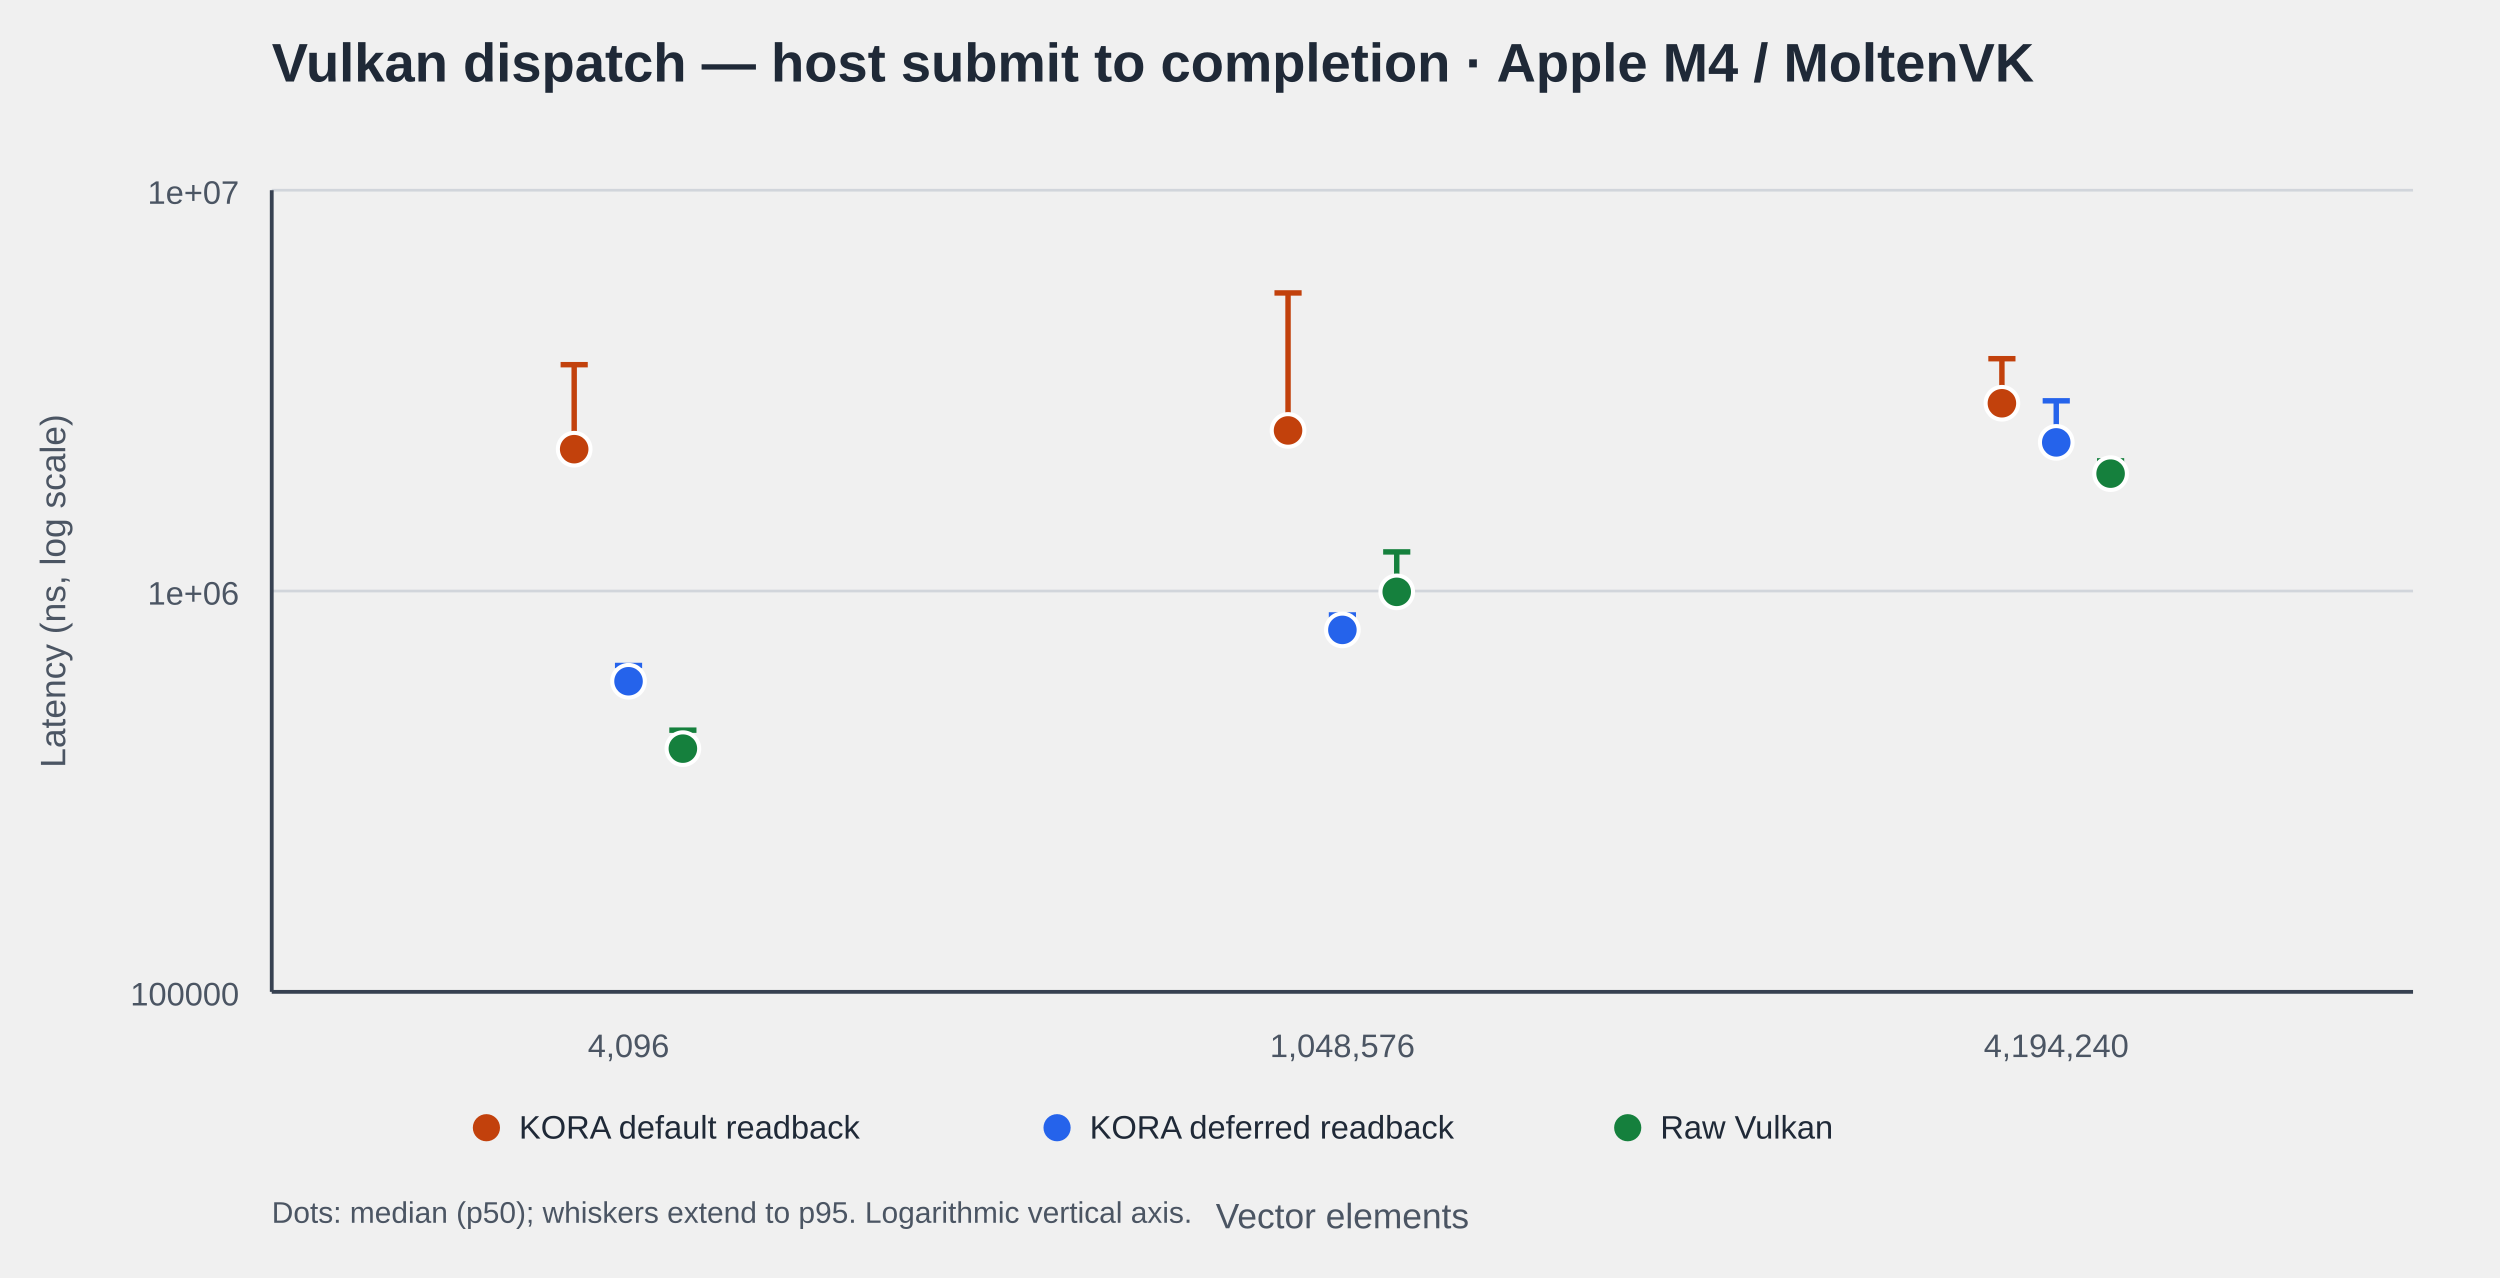
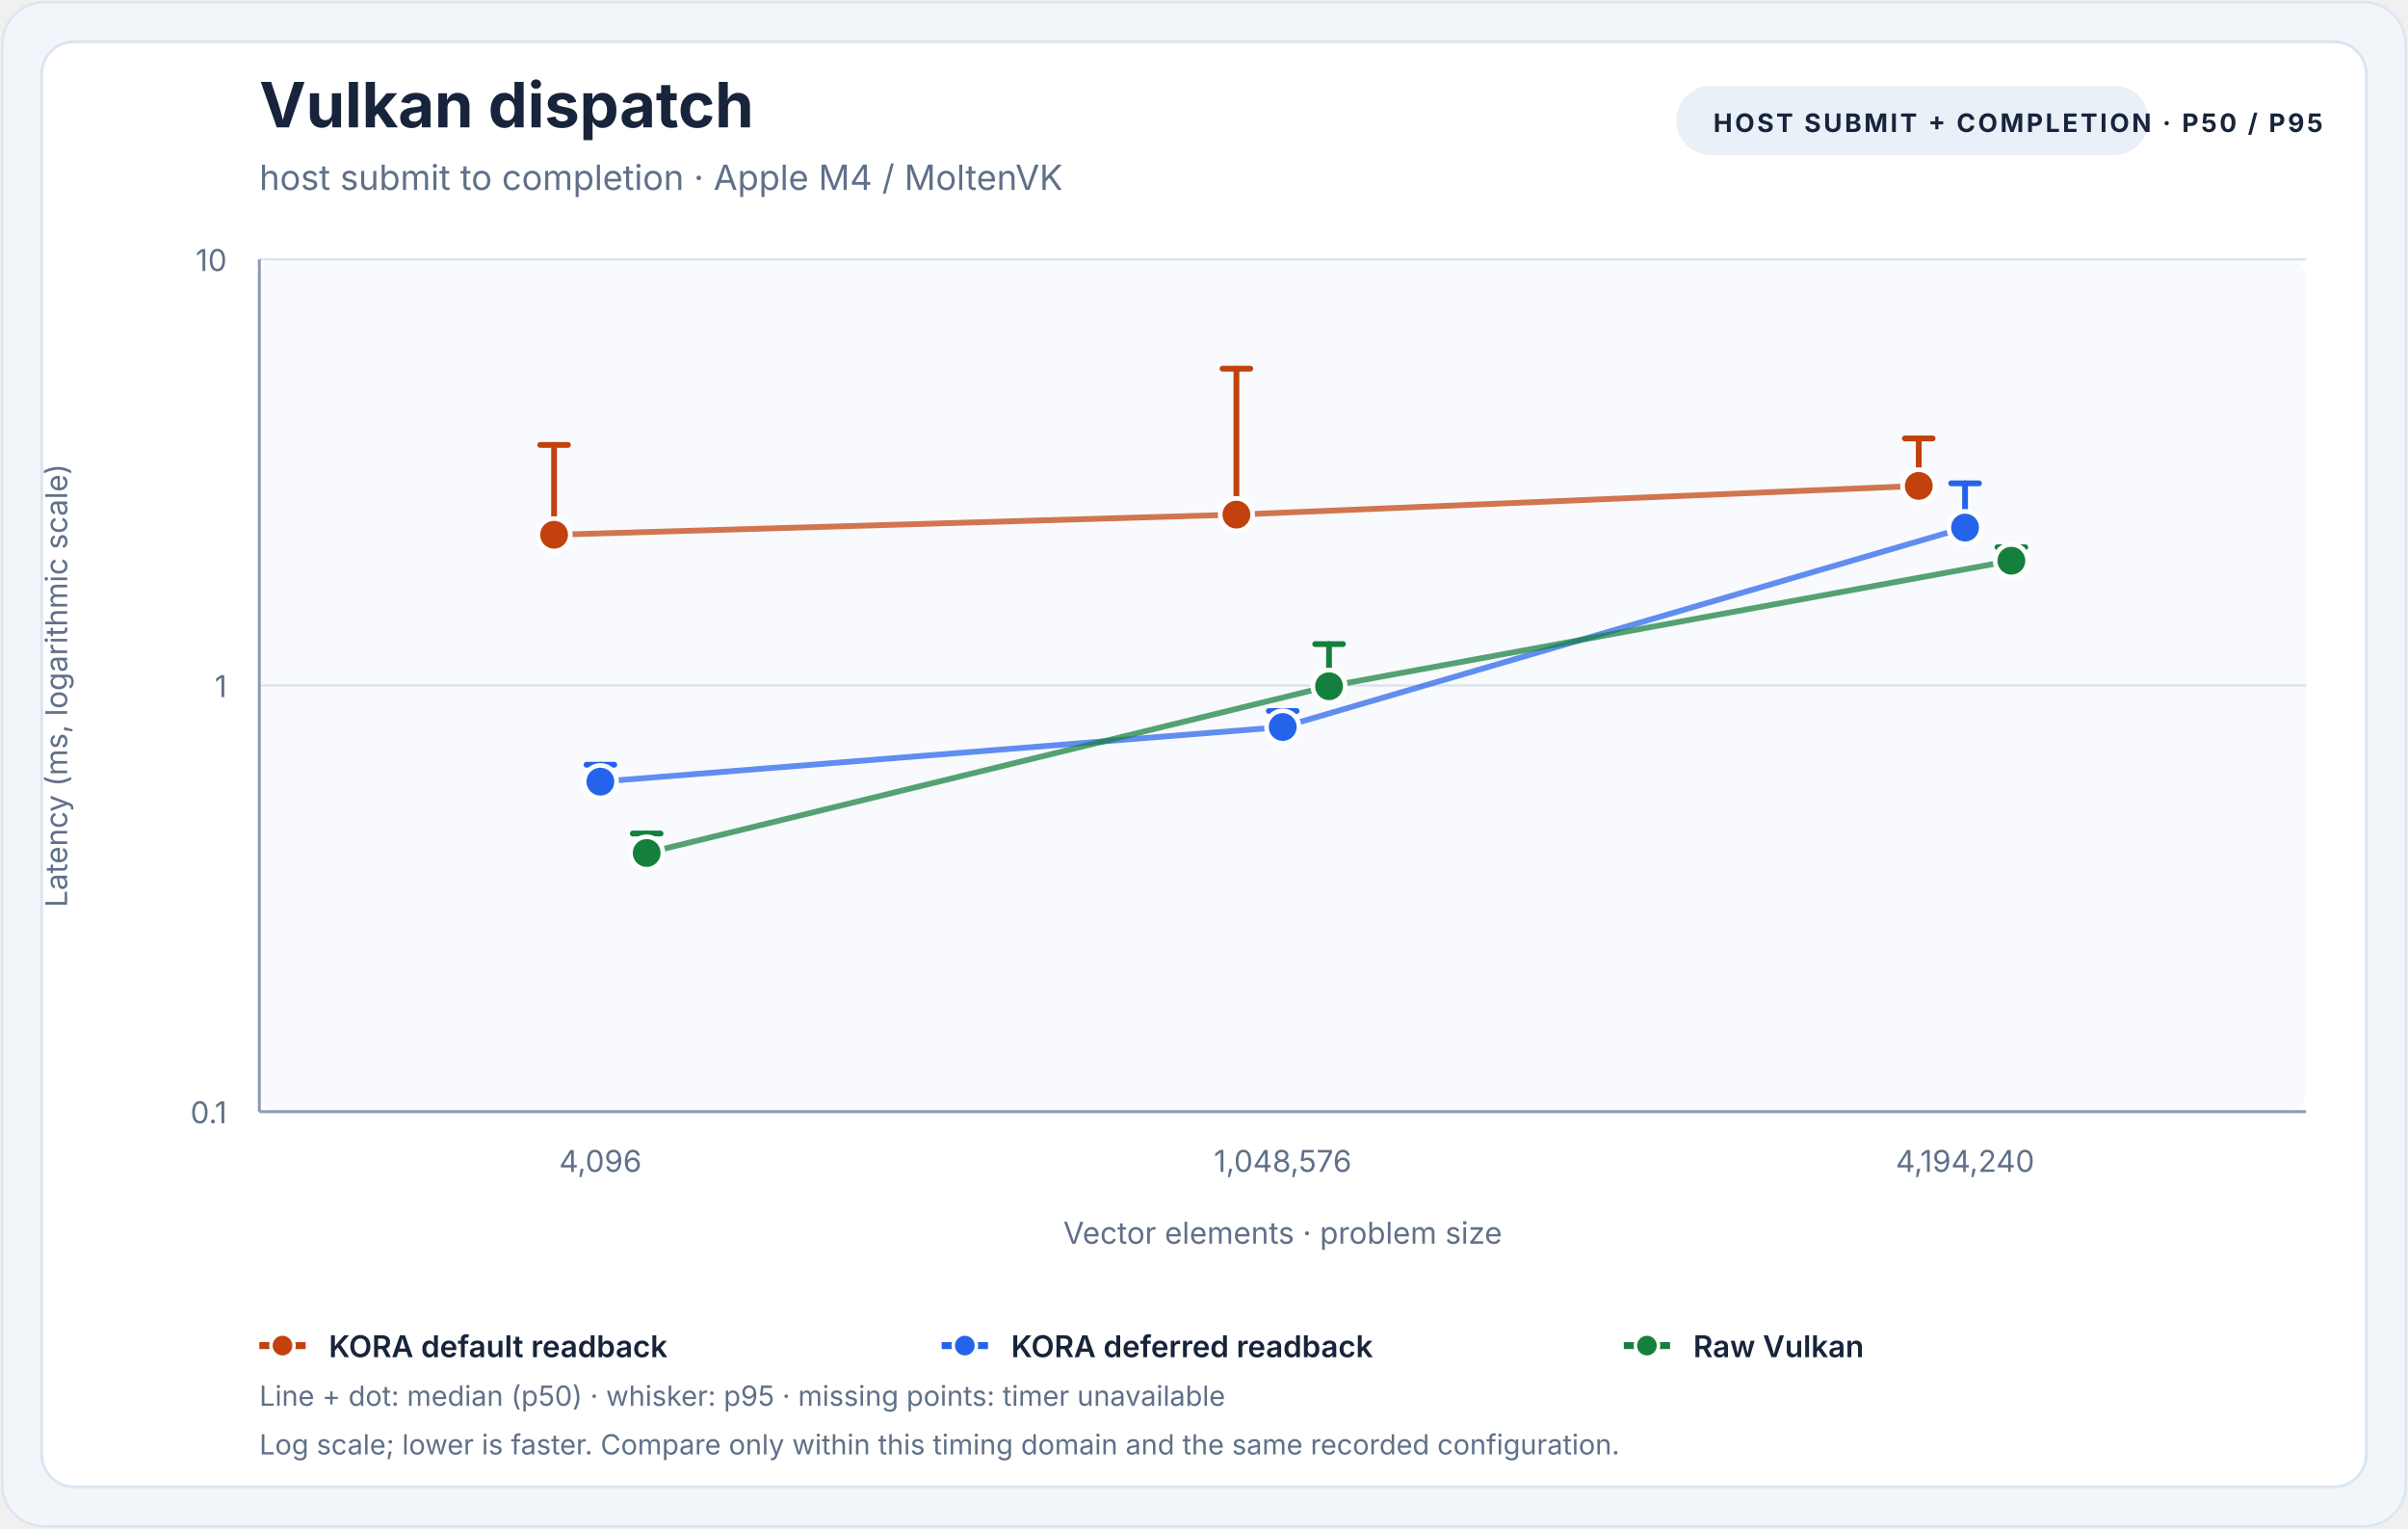
- <svg xmlns="http://www.w3.org/2000/svg" viewBox="0 0 920 470" role="img" aria-labelledby="title desc">
-   <style>text{font-family:Arial,Helvetica,sans-serif;fill:#1f2937}.muted{fill:#4b5563}.grid{stroke:#d1d5db;stroke-width:1}.axis{stroke:#374151;stroke-width:1.4}.whisker{stroke-width:2}.median{stroke:#fff;stroke-width:1.5}</style>
-   <text x="100" y="30" font-size="20" font-weight="700">Vulkan dispatch — host submit to completion · Apple M4 / MoltenVK</text>
-   <line class="grid" x1="100" y1="365.0" x2="888" y2="365.0" />
-   <text class="muted" x="88" y="370.0" text-anchor="end" font-size="12">100000</text>
-   <line class="grid" x1="100" y1="217.5" x2="888" y2="217.5" />
-   <text class="muted" x="88" y="222.5" text-anchor="end" font-size="12">1e+06</text>
-   <line class="grid" x1="100" y1="70.0" x2="888" y2="70.0" />
-   <text class="muted" x="88" y="75.0" text-anchor="end" font-size="12">1e+07</text>
-   <line class="axis" x1="100" y1="70" x2="100" y2="365" />
-   <line class="axis" x1="100" y1="365" x2="888" y2="365" />
-   <text class="muted" x="24" y="217.5" transform="rotate(-90 24 217.5)" text-anchor="middle" font-size="13">Latency (ns, log scale)</text>
-   <text class="muted" x="494.0" y="452" text-anchor="middle" font-size="13">Vector elements</text>
-   <text class="muted" x="231.3" y="389" text-anchor="middle" font-size="12">4,096</text>
-   <text class="muted" x="494.0" y="389" text-anchor="middle" font-size="12">1,048,576</text>
-   <text class="muted" x="756.7" y="389" text-anchor="middle" font-size="12">4,194,240</text>
-   <line class="whisker" stroke="#c2410c" x1="211.3" y1="134.2" x2="211.3" y2="165.3" />
-   <line class="whisker" stroke="#c2410c" x1="206.3" y1="134.2" x2="216.3" y2="134.2" />
-   <circle class="median" fill="#c2410c" cx="211.3" cy="165.3" r="6" />
-   <line class="whisker" stroke="#c2410c" x1="474.0" y1="107.8" x2="474.0" y2="158.4" />
-   <line class="whisker" stroke="#c2410c" x1="469.0" y1="107.8" x2="479.0" y2="107.8" />
-   <circle class="median" fill="#c2410c" cx="474.0" cy="158.4" r="6" />
-   <line class="whisker" stroke="#c2410c" x1="736.7" y1="132.0" x2="736.7" y2="148.4" />
-   <line class="whisker" stroke="#c2410c" x1="731.7" y1="132.0" x2="741.7" y2="132.0" />
-   <circle class="median" fill="#c2410c" cx="736.7" cy="148.4" r="6" />
-   <line class="whisker" stroke="#2563eb" x1="231.3" y1="244.9" x2="231.3" y2="250.7" />
-   <line class="whisker" stroke="#2563eb" x1="226.3" y1="244.9" x2="236.3" y2="244.9" />
-   <circle class="median" fill="#2563eb" cx="231.3" cy="250.7" r="6" />
-   <line class="whisker" stroke="#2563eb" x1="494.0" y1="226.3" x2="494.0" y2="231.8" />
-   <line class="whisker" stroke="#2563eb" x1="489.0" y1="226.3" x2="499.0" y2="226.3" />
-   <circle class="median" fill="#2563eb" cx="494.0" cy="231.8" r="6" />
-   <line class="whisker" stroke="#2563eb" x1="756.7" y1="147.5" x2="756.7" y2="162.8" />
-   <line class="whisker" stroke="#2563eb" x1="751.7" y1="147.5" x2="761.7" y2="147.5" />
-   <circle class="median" fill="#2563eb" cx="756.7" cy="162.8" r="6" />
-   <line class="whisker" stroke="#15803d" x1="251.3" y1="268.7" x2="251.3" y2="275.5" />
-   <line class="whisker" stroke="#15803d" x1="246.3" y1="268.7" x2="256.3" y2="268.7" />
-   <circle class="median" fill="#15803d" cx="251.3" cy="275.5" r="6" />
-   <line class="whisker" stroke="#15803d" x1="514.0" y1="203.1" x2="514.0" y2="217.8" />
-   <line class="whisker" stroke="#15803d" x1="509.0" y1="203.1" x2="519.0" y2="203.1" />
-   <circle class="median" fill="#15803d" cx="514.0" cy="217.8" r="6" />
-   <line class="whisker" stroke="#15803d" x1="776.7" y1="169.6" x2="776.7" y2="174.3" />
-   <line class="whisker" stroke="#15803d" x1="771.7" y1="169.6" x2="781.7" y2="169.6" />
-   <circle class="median" fill="#15803d" cx="776.7" cy="174.3" r="6" />
-   <circle fill="#c2410c" cx="179.0" cy="415" r="5" />
-   <text x="191.0" y="419" font-size="12">KORA default readback</text>
-   <circle fill="#2563eb" cx="389.0" cy="415" r="5" />
-   <text x="401.0" y="419" font-size="12">KORA deferred readback</text>
-   <circle fill="#15803d" cx="599.0" cy="415" r="5" />
-   <text x="611.0" y="419" font-size="12">Raw Vulkan</text>
-   <text class="muted" x="100" y="450" font-size="11">Dots: median (p50); whiskers extend to p95. Logarithmic vertical axis.</text>
+ <svg xmlns="http://www.w3.org/2000/svg" viewBox="0 0 1040 660" role="img" aria-labelledby="title desc">
+   <style>text{font-family:Inter,-apple-system,BlinkMacSystemFont,"Segoe UI",Arial,sans-serif;fill:#17243b}.muted{fill:#607089}.grid{stroke:#dbe3ef;stroke-width:1}.axis{stroke:#8b9bb1;stroke-width:1.25}.whisker{stroke-width:2.5;stroke-linecap:round}.median{stroke:#fff;stroke-width:2}.series-line{fill:none;stroke-width:2.5;stroke-linecap:round;stroke-linejoin:round;opacity:.72}.card{fill:#fff;stroke:#dce5f1;stroke-width:1.3}.plot-bg{fill:#f8fafd}.pill{fill:#eaf0f8}.tick{font-variant-numeric:tabular-nums}</style>
+   <rect x="1" y="1" width="1038" height="658" rx="18" fill="#f2f6fb" stroke="#dce5f1" />
+   <rect class="card" x="18" y="18" width="1004" height="624" rx="14" />
+   <text x="112" y="55" font-size="27" font-weight="700">Vulkan dispatch</text>
+   <text class="muted" x="112" y="82" font-size="15">host submit to completion · Apple M4 / MoltenVK</text>
+   <rect class="pill" x="724" y="37" width="204" height="30" rx="15" />
+   <text x="740" y="57" font-size="11" font-weight="700" letter-spacing="1.1">HOST SUBMIT + COMPLETION · P50 / P95</text>
+   <rect class="plot-bg" x="112" y="112" width="884" height="368" rx="8" />
+   <line class="grid" x1="112" y1="480.0" x2="996" y2="480.0" />
+   <text class="muted tick" x="98" y="485.0" text-anchor="end" font-size="13">0.1</text>
+   <line class="grid" x1="112" y1="296.0" x2="996" y2="296.0" />
+   <text class="muted tick" x="98" y="301.0" text-anchor="end" font-size="13">1</text>
+   <line class="grid" x1="112" y1="112.0" x2="996" y2="112.0" />
+   <text class="muted tick" x="98" y="117.0" text-anchor="end" font-size="13">10</text>
+   <line class="axis" x1="112" y1="112" x2="112" y2="480" />
+   <line class="axis" x1="112" y1="480" x2="996" y2="480" />
+   <text class="muted" x="29" y="296.0" transform="rotate(-90 29 296.0)" text-anchor="middle" font-size="13">Latency (ms, logarithmic scale)</text>
+   <text class="muted" x="554.0" y="537" text-anchor="middle" font-size="13">Vector elements · problem size</text>
+   <text class="muted tick" x="259.3" y="506" text-anchor="middle" font-size="13">4,096</text>
+   <text class="muted tick" x="554.0" y="506" text-anchor="middle" font-size="13">1,048,576</text>
+   <text class="muted tick" x="848.7" y="506" text-anchor="middle" font-size="13">4,194,240</text>
+   <path class="series-line" stroke="#c2410c" d="M 239.3 230.9 L 534.0 222.2 L 828.7 209.8" />
+   <line class="whisker" stroke="#c2410c" x1="239.3" y1="192.1" x2="239.3" y2="230.9" />
+   <line class="whisker" stroke="#c2410c" x1="233.3" y1="192.1" x2="245.3" y2="192.1" />
+   <circle class="median" fill="#c2410c" cx="239.3" cy="230.9" r="7" />
+   <line class="whisker" stroke="#c2410c" x1="534.0" y1="159.2" x2="534.0" y2="222.2" />
+   <line class="whisker" stroke="#c2410c" x1="528.0" y1="159.2" x2="540.0" y2="159.2" />
+   <circle class="median" fill="#c2410c" cx="534.0" cy="222.2" r="7" />
+   <line class="whisker" stroke="#c2410c" x1="828.7" y1="189.3" x2="828.7" y2="209.8" />
+   <line class="whisker" stroke="#c2410c" x1="822.7" y1="189.3" x2="834.7" y2="189.3" />
+   <circle class="median" fill="#c2410c" cx="828.7" cy="209.8" r="7" />
+   <path class="series-line" stroke="#2563eb" d="M 259.3 337.5 L 554.0 313.9 L 848.7 227.8" />
+   <line class="whisker" stroke="#2563eb" x1="259.3" y1="330.2" x2="259.3" y2="337.5" />
+   <line class="whisker" stroke="#2563eb" x1="253.3" y1="330.2" x2="265.3" y2="330.2" />
+   <circle class="median" fill="#2563eb" cx="259.3" cy="337.5" r="7" />
+   <line class="whisker" stroke="#2563eb" x1="554.0" y1="307.0" x2="554.0" y2="313.9" />
+   <line class="whisker" stroke="#2563eb" x1="548.0" y1="307.0" x2="560.0" y2="307.0" />
+   <circle class="median" fill="#2563eb" cx="554.0" cy="313.9" r="7" />
+   <line class="whisker" stroke="#2563eb" x1="848.7" y1="208.7" x2="848.7" y2="227.8" />
+   <line class="whisker" stroke="#2563eb" x1="842.7" y1="208.7" x2="854.7" y2="208.7" />
+   <circle class="median" fill="#2563eb" cx="848.7" cy="227.8" r="7" />
+   <path class="series-line" stroke="#15803d" d="M 279.3 368.3 L 574.0 296.3 L 868.7 242.1" />
+   <line class="whisker" stroke="#15803d" x1="279.3" y1="359.9" x2="279.3" y2="368.3" />
+   <line class="whisker" stroke="#15803d" x1="273.3" y1="359.9" x2="285.3" y2="359.9" />
+   <circle class="median" fill="#15803d" cx="279.3" cy="368.3" r="7" />
+   <line class="whisker" stroke="#15803d" x1="574.0" y1="278.1" x2="574.0" y2="296.3" />
+   <line class="whisker" stroke="#15803d" x1="568.0" y1="278.1" x2="580.0" y2="278.1" />
+   <circle class="median" fill="#15803d" cx="574.0" cy="296.3" r="7" />
+   <line class="whisker" stroke="#15803d" x1="868.7" y1="236.3" x2="868.7" y2="242.1" />
+   <line class="whisker" stroke="#15803d" x1="862.7" y1="236.3" x2="874.7" y2="236.3" />
+   <circle class="median" fill="#15803d" cx="868.7" cy="242.1" r="7" />
+   <line stroke="#c2410c" stroke-width="3" x1="112.0" y1="581" x2="132.0" y2="581" />
+   <circle fill="#c2410c" stroke="#fff" stroke-width="1.5" cx="122.0" cy="581" r="5" />
+   <text x="142.0" y="586" font-size="13" font-weight="600">KORA default readback</text>
+   <line stroke="#2563eb" stroke-width="3" x1="406.7" y1="581" x2="426.7" y2="581" />
+   <circle fill="#2563eb" stroke="#fff" stroke-width="1.5" cx="416.7" cy="581" r="5" />
+   <text x="436.7" y="586" font-size="13" font-weight="600">KORA deferred readback</text>
+   <line stroke="#15803d" stroke-width="3" x1="701.3" y1="581" x2="721.3" y2="581" />
+   <circle fill="#15803d" stroke="#fff" stroke-width="1.5" cx="711.3" cy="581" r="5" />
+   <text x="731.3" y="586" font-size="13" font-weight="600">Raw Vulkan</text>
+   <text class="muted" x="112" y="607" font-size="12">Line + dot: median (p50) · whisker: p95 · missing points: timer unavailable</text>
+   <text class="muted" x="112" y="628" font-size="12">Log scale; lower is faster. Compare only within this timing domain and the same recorded configuration.</text>
</svg>
